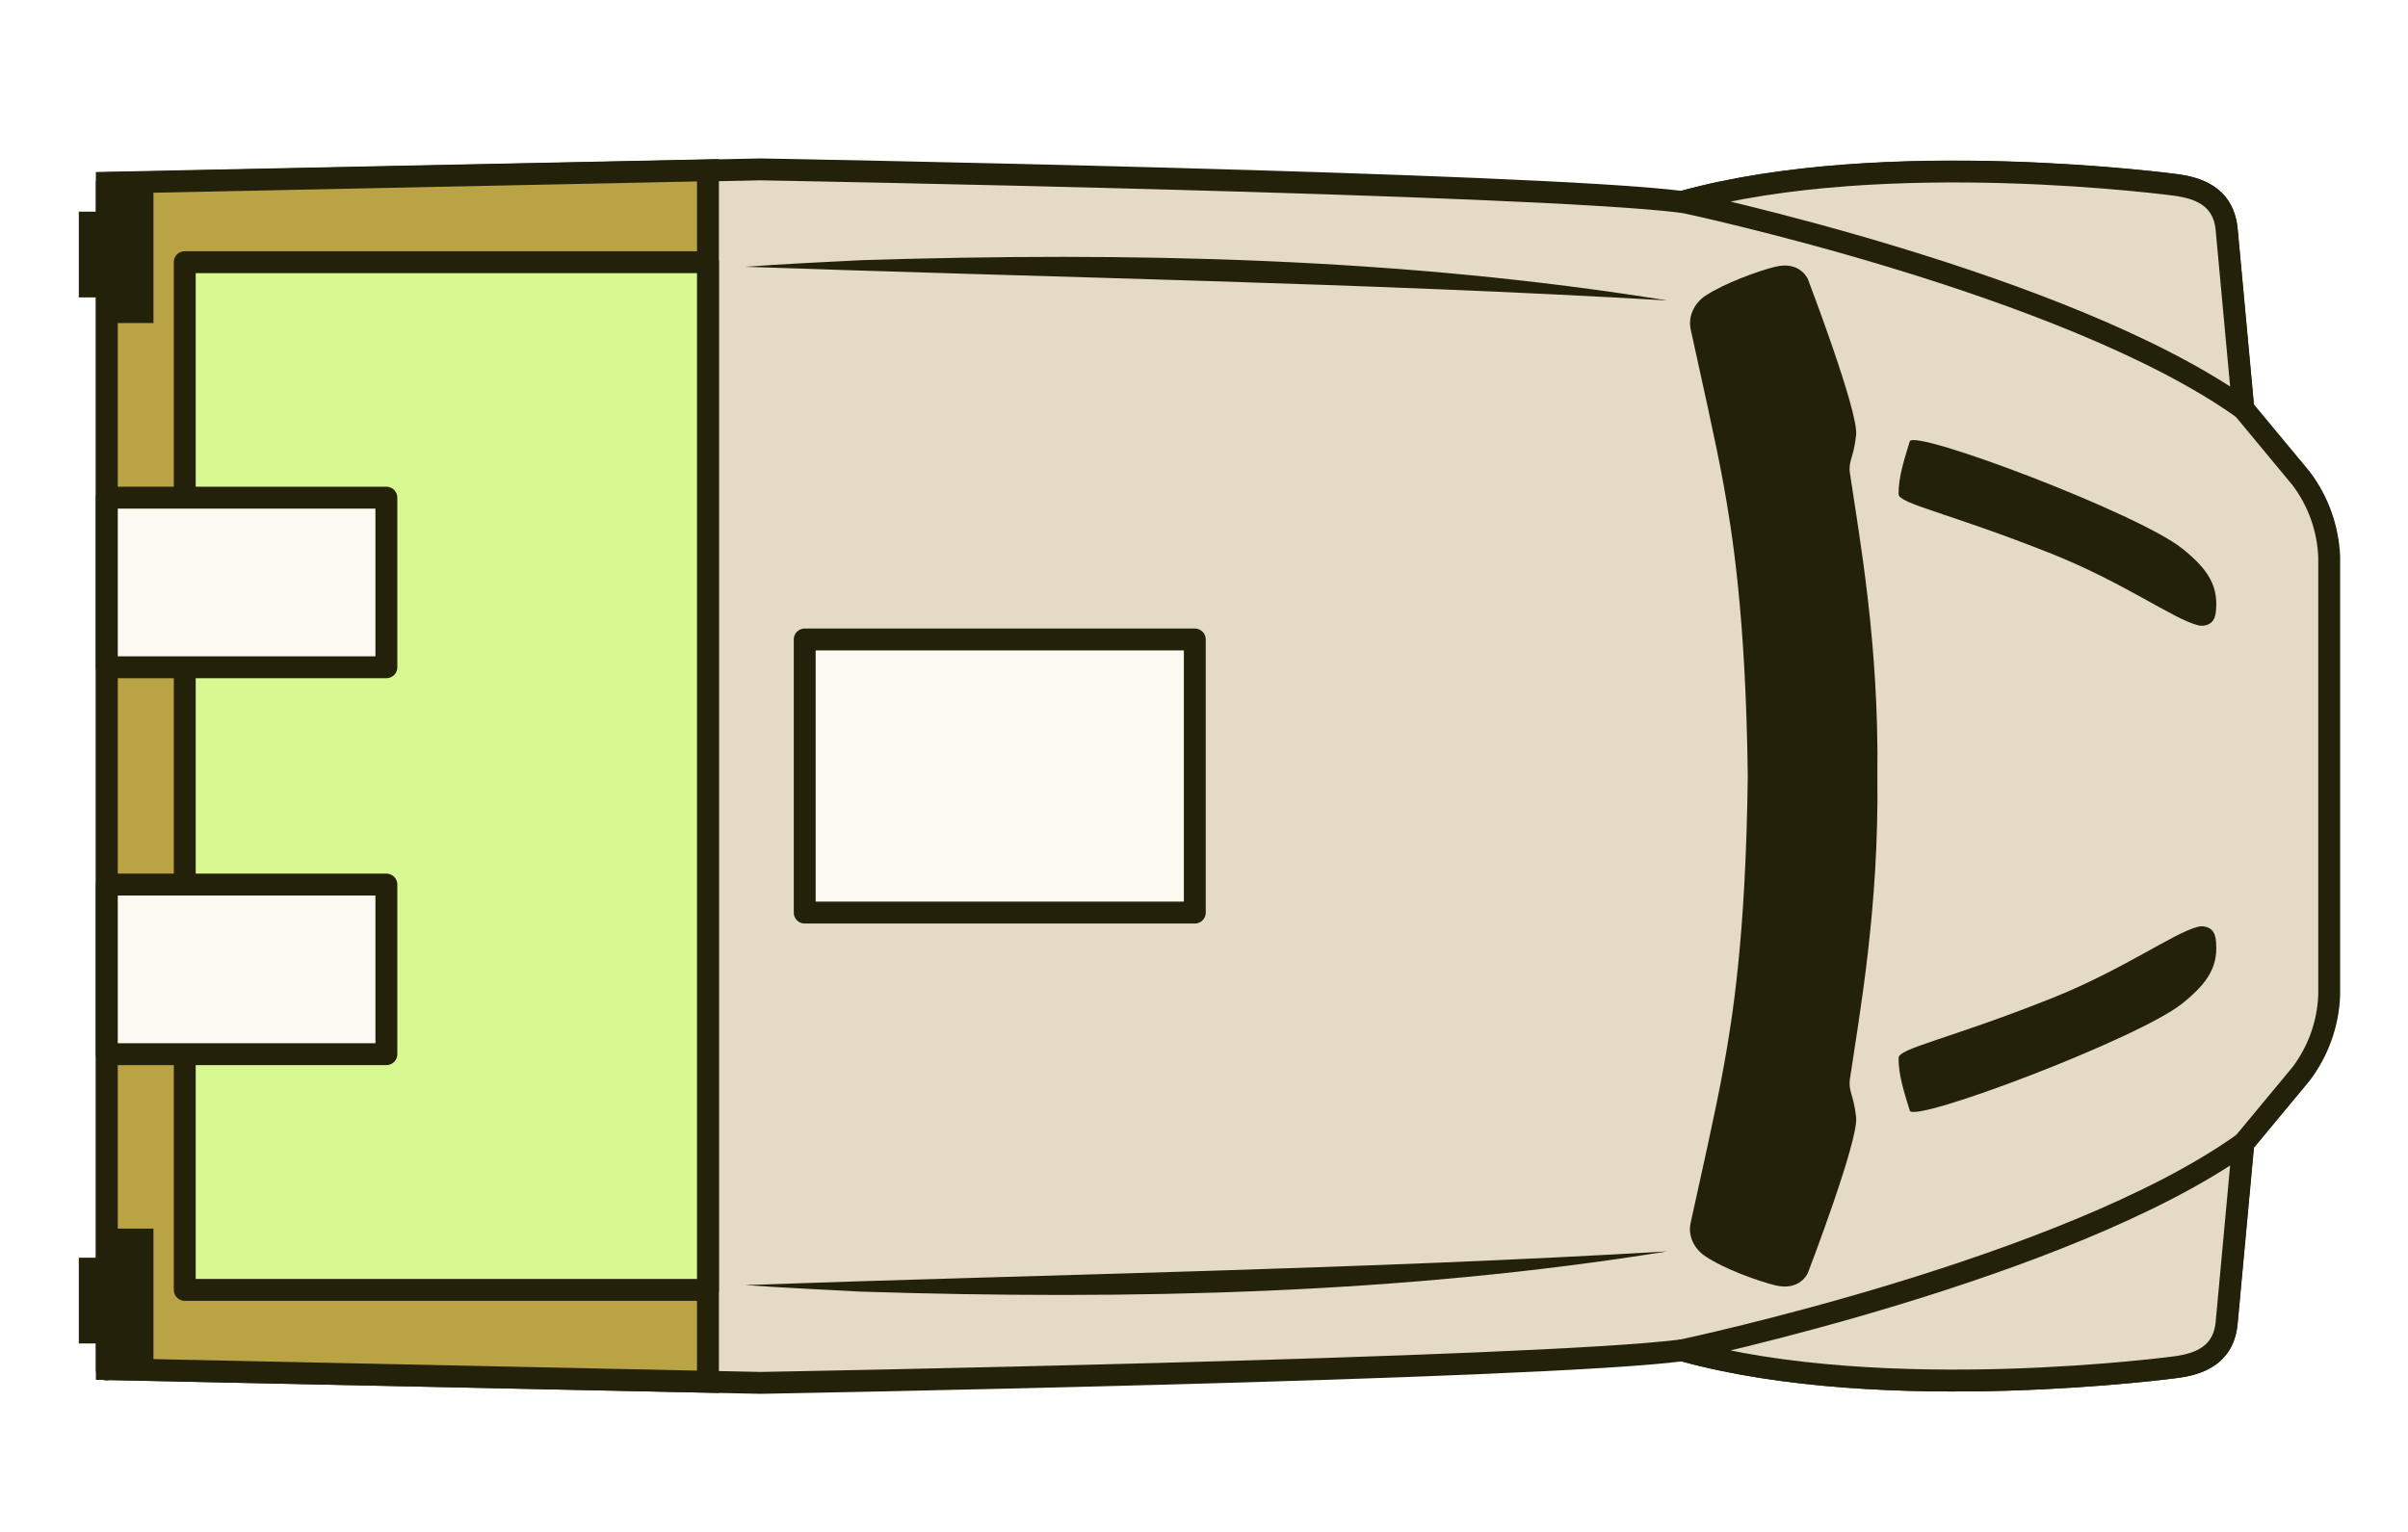
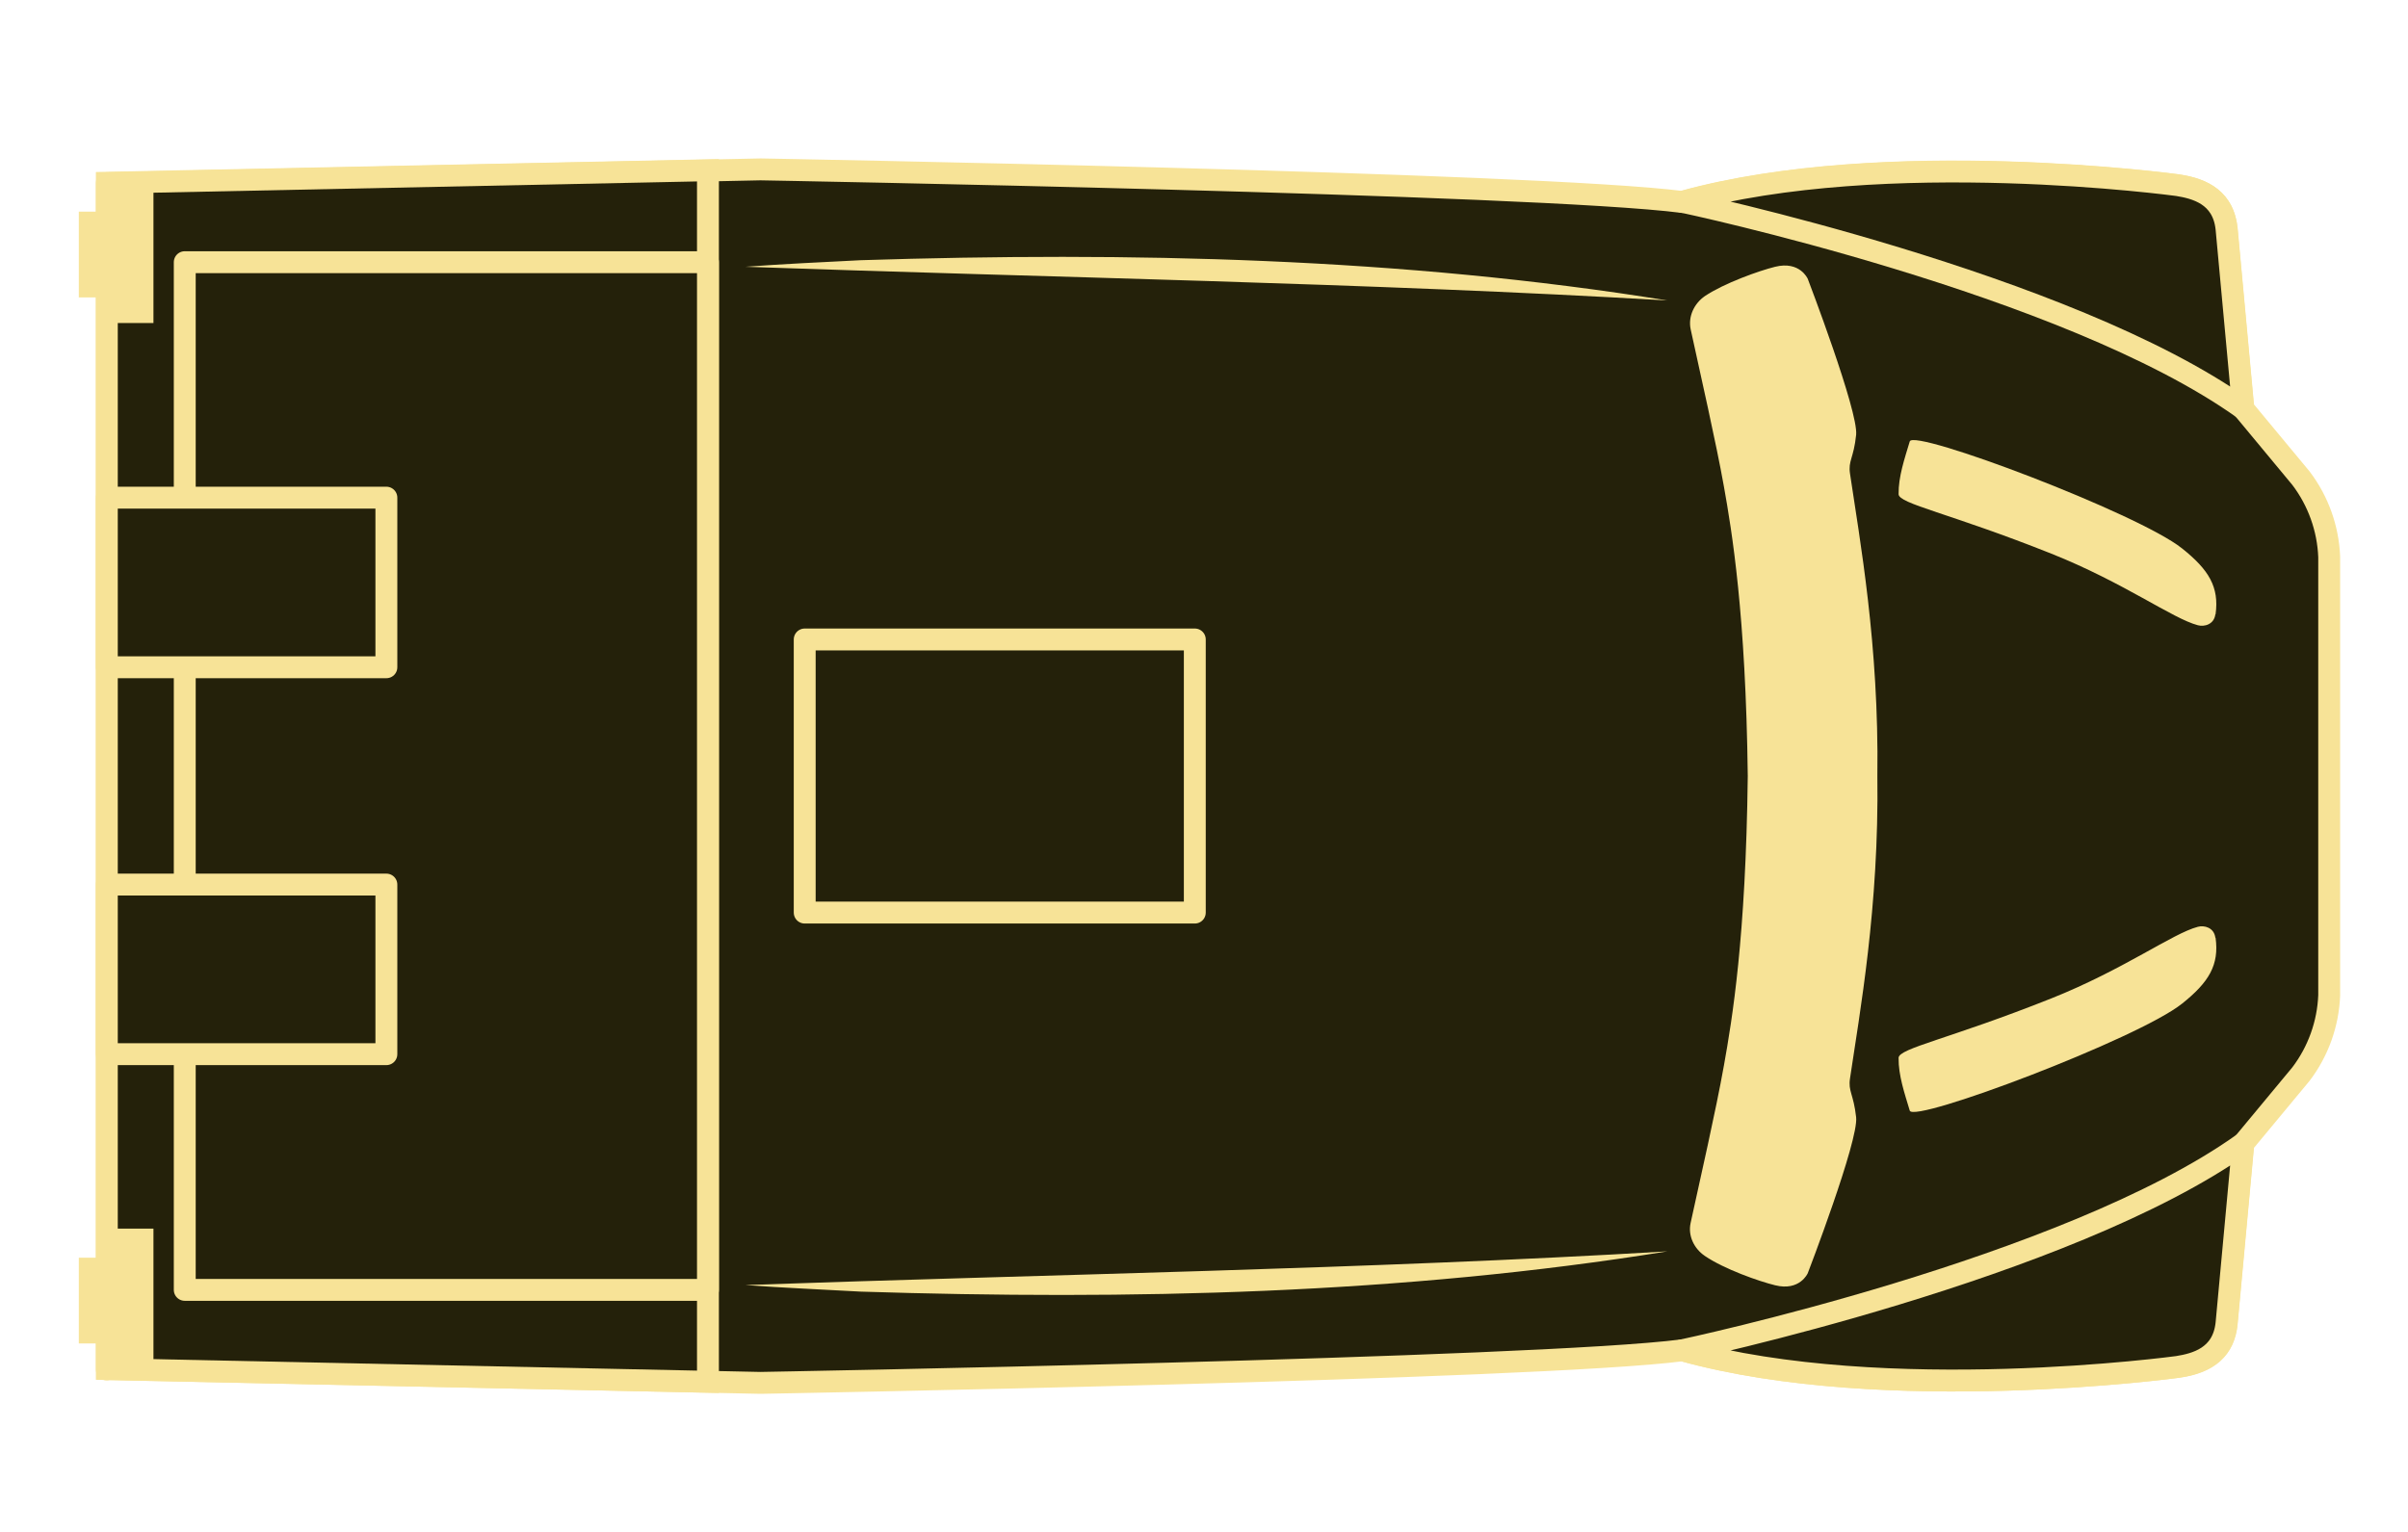
<svg xmlns="http://www.w3.org/2000/svg" viewBox="0 0 110 70">
  <defs>
    <style>
      .cls-1 {
-         fill: #b9a344;
+         fill: #24210a;
        stroke-miterlimit: 10;
      }

      .cls-1, .cls-2, .cls-3, .cls-4 {
-         stroke: #24210a;
+         stroke: #F7E397;
      }

      .cls-1, .cls-5, .cls-3 {
        fill-rule: evenodd;
      }

      .cls-6, .cls-5 {
-         fill: #24210a;
+         fill: #F7E397;
      }

      .cls-2 {
-         fill: #fcf9f0;
+         fill: #24210a;
      }

      .cls-2, .cls-3, .cls-4 {
        stroke-linecap: round;
        stroke-linejoin: round;
      }

      .cls-3 {
-         fill: #e5dac6;
+         fill: #24210a;
      }

      .cls-4 {
-         fill: #d8f991;
+         fill: #24210a;
      }
    </style>
  </defs>
  <g id="Ebene_4" data-name="Ebene 4">
    <path class="cls-3" d="M4.88,62.56l29.86.63s35.5-.63,42.12-1.49c9.29,2.58,22.63.76,22.63.76,1.41-.19,2.12-.84,2.23-1.99l.76-8.22,2.63-3.17c.79-1.04,1.24-2.3,1.29-3.6v-20.03c-.05-1.3-.5-2.56-1.29-3.6l-2.63-3.17-.76-8.22c-.15-1.32-1.02-1.81-2.23-1.99,0,0-13.34-1.82-22.63.76-6.62-.86-42.12-1.49-42.12-1.49l-29.86.63v54.21Z" />
    <polygon class="cls-1" points="4.88 62.56 32.34 63.14 32.34 7.78 4.88 8.35 4.88 62.56" />
    <rect class="cls-4" x="8.44" y="11.98" width="23.9" height="46.96" />
    <path class="cls-6" d="M76.17,13.73c-13.58-.8-28.53-1.06-42.12-1.54,1.76-.13,3.51-.21,5.27-.3,12.27-.39,24.72-.12,36.85,1.84h0Z" />
    <path class="cls-6" d="M76.17,57.18c-12.13,1.96-24.58,2.23-36.85,1.84-1.76-.1-3.52-.17-5.27-.3,13.6-.48,28.54-.73,42.12-1.54h0Z" />
  </g>
  <g id="Ebene_5" data-name="Ebene 5">
    <rect class="cls-2" x="36.76" y="29.22" width="17.82" height="12.48" />
    <path class="cls-5" d="M79.84,35.46c-.09,7.42-.71,11.1-1.09,13.23s-1.07,5.11-1.52,7.19c-.13.58.15,1.17.65,1.51.88.6,2.47,1.16,3.21,1.34,1.13.28,1.49-.55,1.49-.55,0,0,2.33-6.06,2.21-7.13s-.37-1.18-.28-1.77c.44-2.98,1.33-7.82,1.25-13.82.08-6-.81-10.83-1.25-13.82-.09-.59.17-.7.28-1.77s-2.21-7.13-2.21-7.13c0,0-.36-.83-1.49-.55-.73.18-2.33.75-3.21,1.34-.49.34-.77.93-.65,1.51.45,2.08,1.16,5.17,1.52,7.19s1,5.81,1.09,13.23Z" />
    <rect class="cls-2" x="7.39" y="20.23" width="7.75" height="12.77" transform="translate(37.88 15.35) rotate(90)" />
    <rect class="cls-2" x="7.39" y="37.91" width="7.75" height="12.77" transform="translate(-33.03 55.56) rotate(-90)" />
    <path class="cls-5" d="M101.2,28.07c-.06.47-.51.58-.8.5-1.15-.3-3.38-1.95-6.69-3.27-4.67-1.86-6.98-2.28-6.98-2.72-.01-.8.27-1.61.51-2.41.18-.59,10.44,3.29,12.44,4.89,1.23.98,1.7,1.77,1.53,3.01Z" />
    <path class="cls-5" d="M101.2,42.85c-.06-.47-.51-.58-.8-.5-1.15.3-3.38,1.95-6.69,3.27-4.67,1.86-6.98,2.28-6.98,2.72-.01.8.27,1.61.51,2.41.18.59,10.44-3.29,12.44-4.89,1.23-.98,1.7-1.77,1.53-3.01Z" />
    <polygon class="cls-5" points="7.01 8.31 4.88 8.35 4.88 9.67 3.6 9.67 3.6 13.59 4.88 13.59 4.88 14.76 7.01 14.76 7.01 8.31" />
    <polygon class="cls-5" points="7.01 56.14 4.88 56.14 4.88 57.47 3.6 57.47 3.6 61.39 4.88 61.39 4.88 62.56 7.01 62.6 7.01 56.14" />
    <path class="cls-3" d="M99.48,8.46s-13.34-1.82-22.63.76c0,0,17.57,3.71,25.62,9.45l-.76-8.22c-.16-1.56-1.43-1.86-2.23-1.99Z" />
    <path class="cls-3" d="M99.48,62.46s-13.34,1.82-22.63-.76c0,0,17.57-3.71,25.62-9.45l-.76,8.22c-.16,1.56-1.43,1.86-2.23,1.99Z" />
  </g>
</svg>
